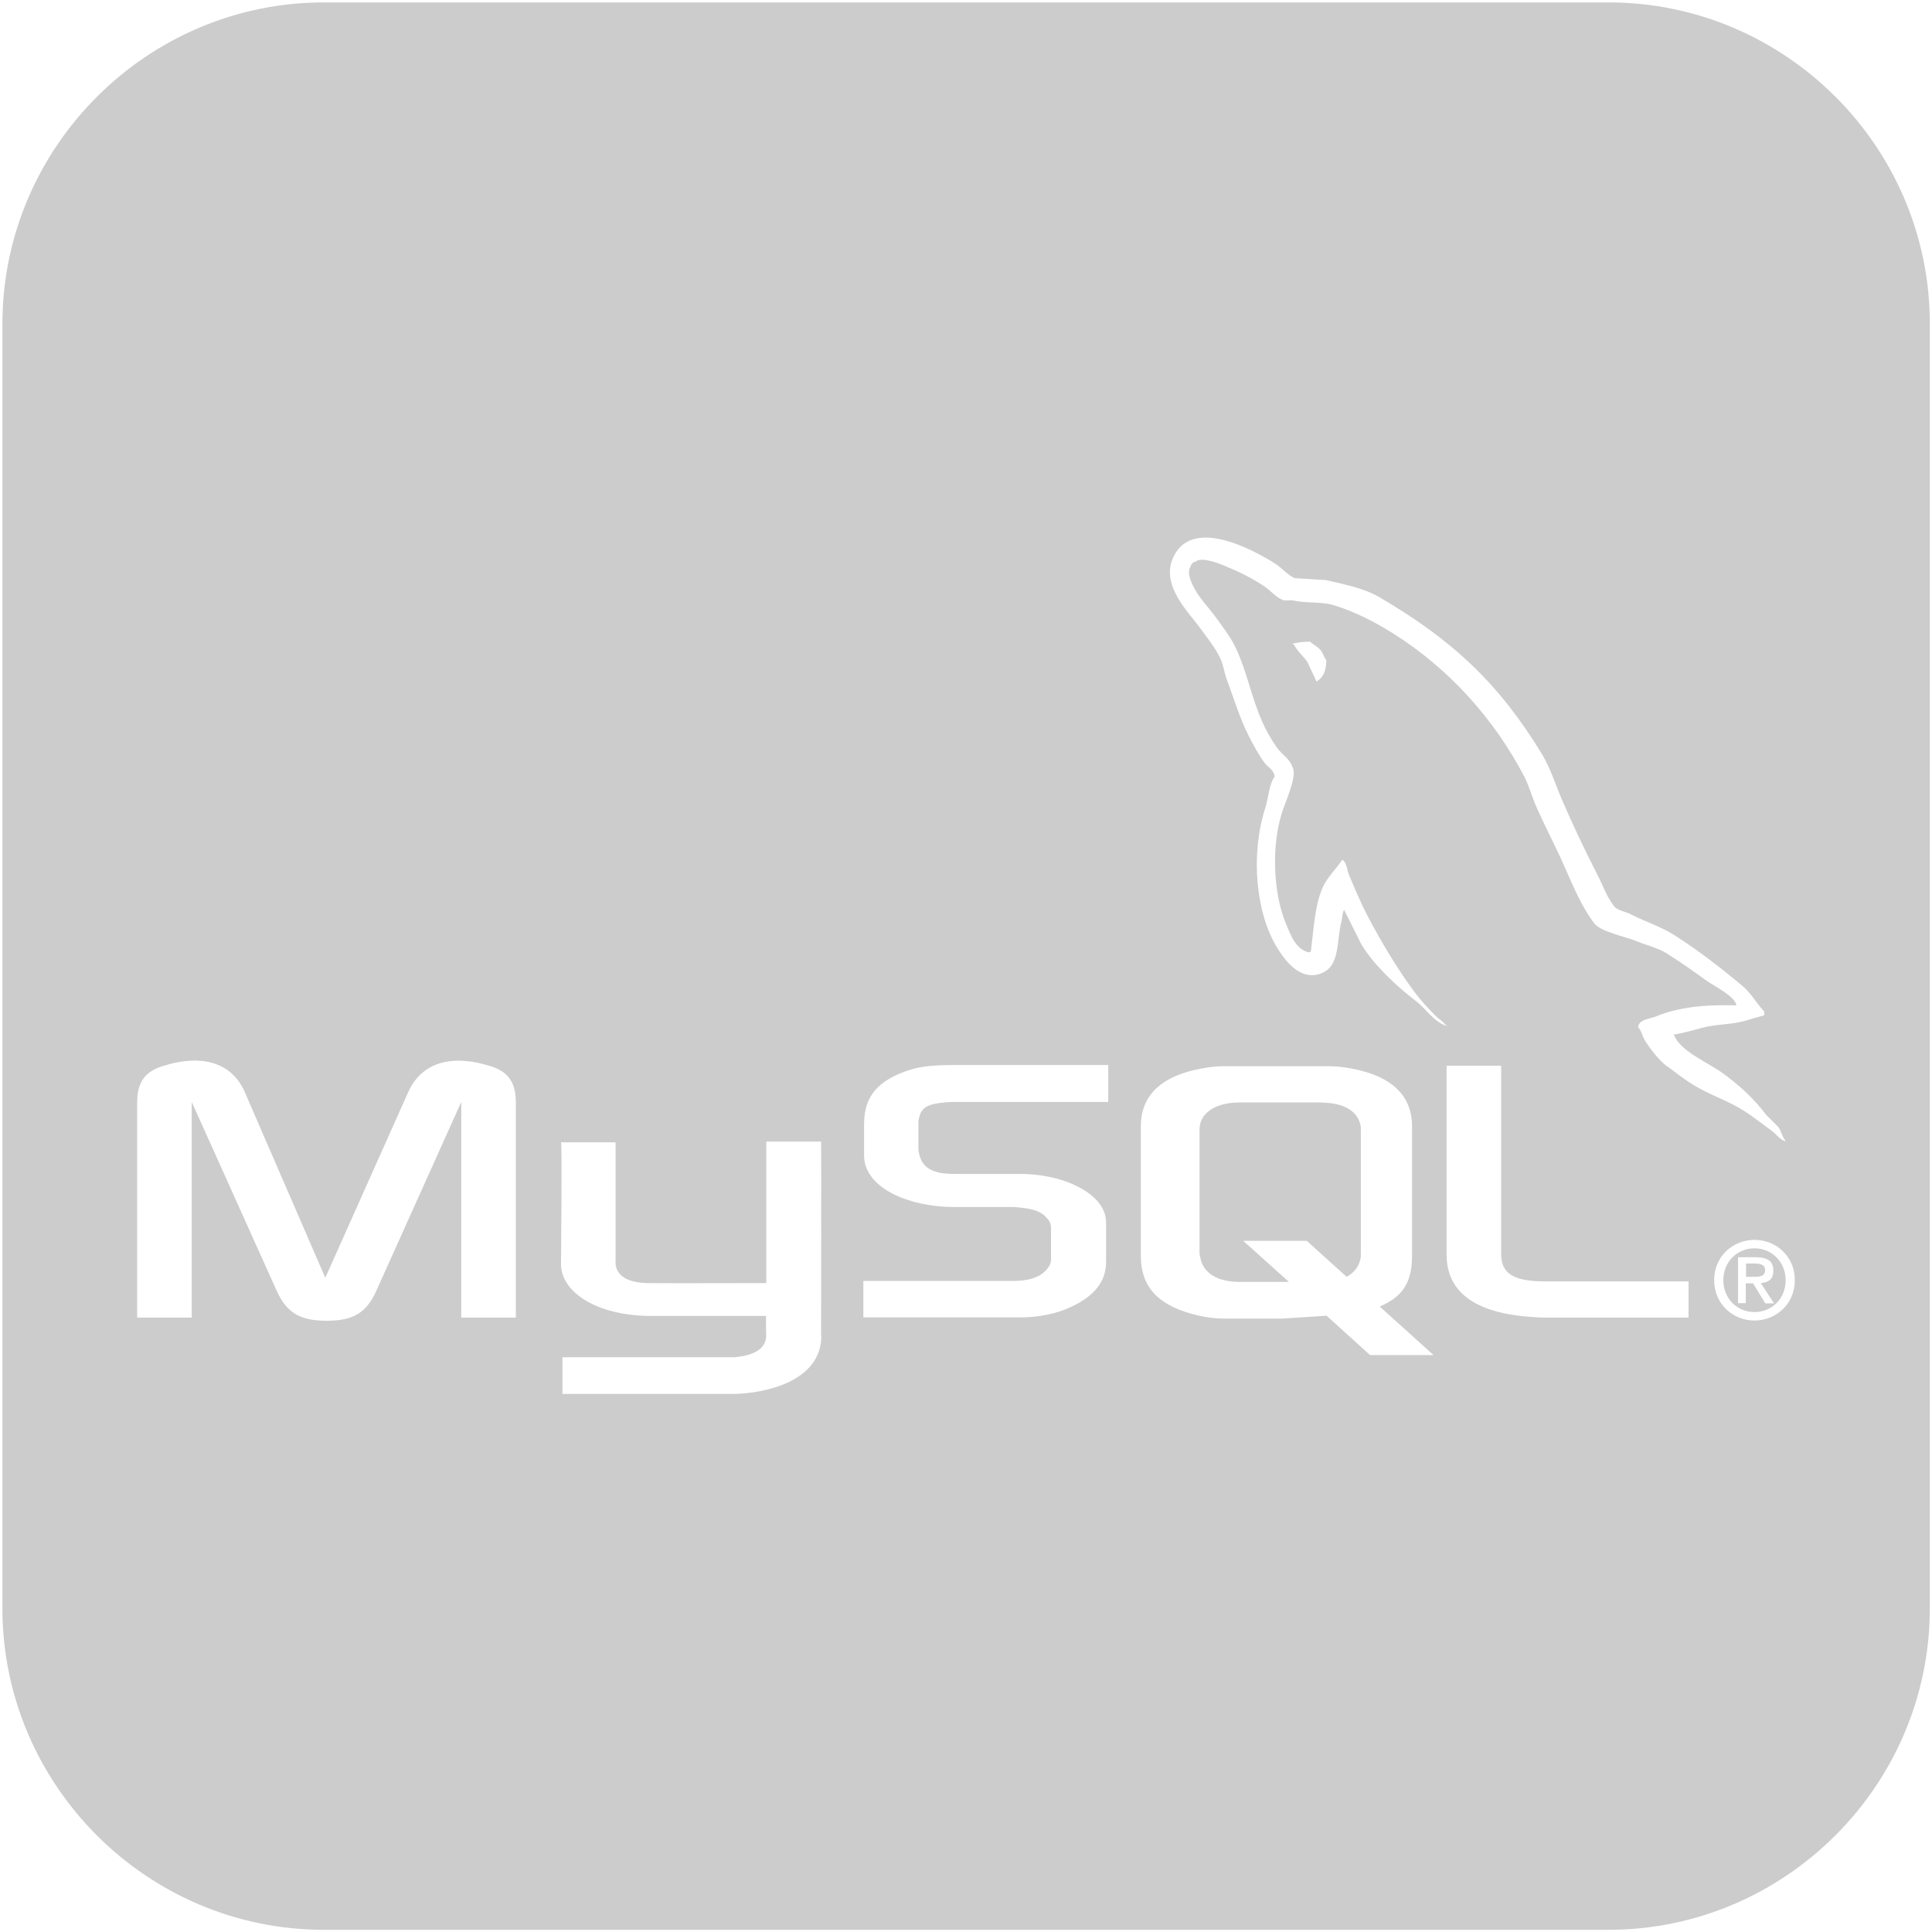
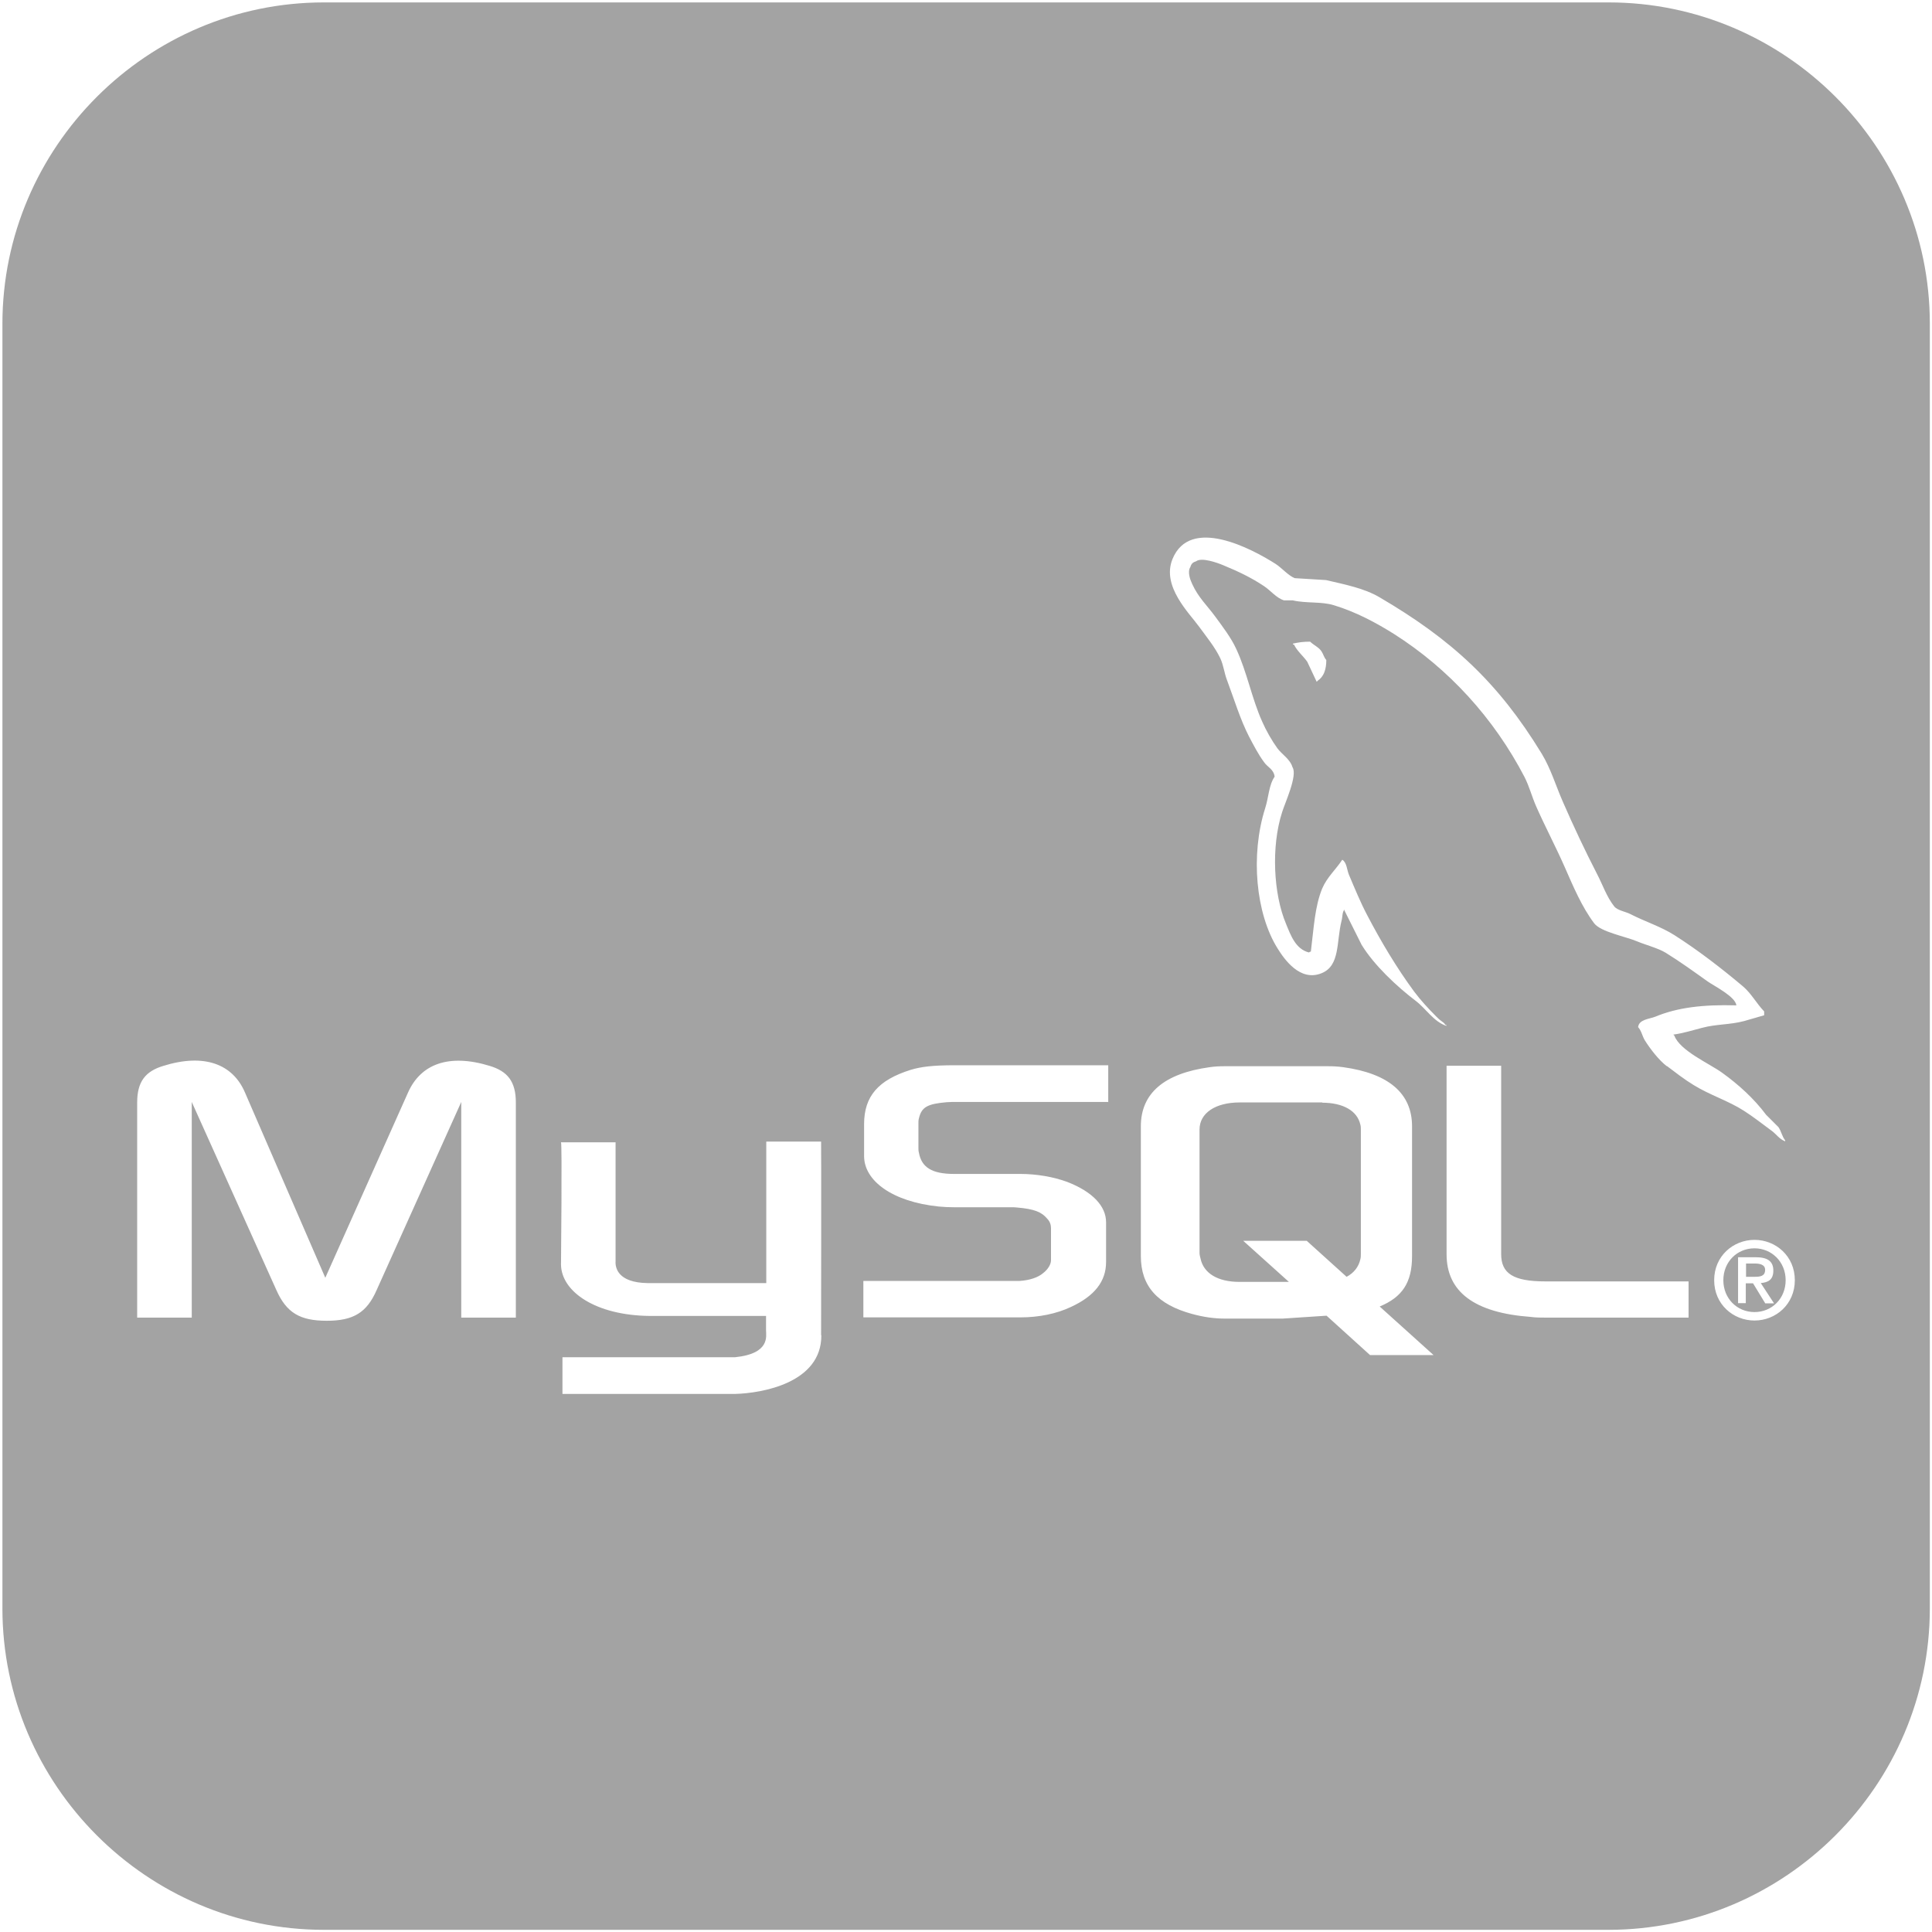
<svg xmlns="http://www.w3.org/2000/svg" id="Layer_1" width="800" height="800" version="1.1" viewBox="0 0 800 800">
  <defs>
    <style>
      .st0 {
        fill: #999;
-         opacity: .5;
+         isolation: isolate;
+         opacity: .9;
      }
    </style>
  </defs>
-   <path class="st0" d="M547.5,456.5h-34.2c-10,0-16.6,4.4-16.6,11.2v51.1c0,.7.2,1.5.4,2.3,1.3,6.2,7.2,9.7,16.1,9.7h20.5l-18.9-17h26.3l16.5,14.9c3-1.6,5-4.1,5.7-7.3.2-.7.2-1.5.2-2.2v-51.5c0-.6,0-1.3-.2-2-1.3-5.8-7.2-9.1-15.9-9.1Z" />
-   <path class="st0" d="M730.9,525.8c0-2.2-2.3-2.6-4.2-2.6h-3.7v5.5h3.4c2.4,0,4.5-.2,4.5-2.9Z" />
-   <path class="st0" d="M666,1H134.1C60.9,1,1,60.9,1,134.1v531.9c0,73.2,59.9,133.1,133.1,133.1h531.9c73.2,0,133.1-59.9,133.1-133.1V134c0-73.2-59.9-133-133-133ZM213.6,545.6h-22.6v-89.3l-35,77.8c-4.1,9.4-9.6,12.8-20.7,12.8s-16.7-3.3-20.9-12.8l-35-77.8v89.3h-22.6v-89.1c0-8.7,3.5-12.9,10.7-15.1,17.2-5.4,28.9-.7,33.9,10.9l33.3,76.8,34.3-76.8c5.2-11.6,16.7-16.2,33.9-10.9,7.2,2.2,10.7,6.4,10.7,15.1v89.1ZM340.1,552.9c.1,19.7-24.4,24-35.8,24.3h-71.4v-15.2c.1,0,71.3,0,71.5,0,14.6-1.5,12.8-8.8,12.8-11.2v-5.9h-48.1c-22.4-.2-36.6-10-36.8-21.2,0-1,.5-50.2,0-50.7h22.6v49.2c-.2,2.7.9,8.9,13.2,9.1,6.3.1,48.8,0,49.2,0v-58.6h0s22.7,0,22.7,0c.1,0,0,79.9,0,80.2ZM458.8,456.3h-64.6c-.7,0-1.5.1-2.2.1-8,.7-10.4,2-11.5,6.7-.2.7-.2,1.3-.2,1.9v10.3c0,.7,0,1.3.2,2,1.1,6.1,5.4,8.8,14.6,8.8h27.4c6.7,0,13.7,1.2,19.4,3.3,10.6,4.1,16.1,10.1,16.1,16.7v16.5c0,8-4.8,14.1-14.6,18.6-5.9,2.8-13.3,4.3-20.9,4.3h-65v-15.1h62.4c.9,0,1.5-.1,2.4-.1,4.3-.3,7.6-1.5,9.6-3.2,2.2-1.7,3.3-3.8,3.3-5.4v-13.2c0-1.4-.4-2.8-1.7-4.1-2.2-2.6-5.2-3.9-12.4-4.5-.7-.1-1.5-.1-2.4-.1h-23.5c-2.2,0-4.3-.1-6.5-.3-19.3-2-30.9-10.7-30.9-20.9v-13.2c0-11.6,5.9-18.3,19.3-22.5,4.3-1.3,9.1-1.9,18.3-1.9h63.5v15.1ZM567.3,561.1l-18-16.3-18.1,1.2h-24.2c-4.1,0-8.5-.6-13.3-1.9-14.4-3.9-21.3-11.5-21.3-24v-53.7c0-13.7,9.6-21.9,28.5-24.5,2-.3,4.1-.4,6.1-.4h42.9c2.2,0,4.1.1,6.3.4,18.9,2.6,28.5,10.9,28.5,24.5v53.7c0,11.1-4.1,17-13.4,20.9l22.3,20.1h-26.3ZM699.2,545.6h-58.9c-2.2,0-4.4-.1-6.5-.3-23.3-1.7-34.8-10.4-34.8-25.9v-78.1h22.6v78c0,8,5,11.3,18.3,11.3h59.3v15.1ZM690.2,441.5c-3.3-2.5-6.9-7.2-9.1-10.7-1.1-1.8-1.4-4-2.8-5.5.4-3.2,4.5-3.3,7.1-4.3,9.1-3.8,19.7-5.1,33.6-4.7-.4-3.6-9-7.9-11.9-9.9-5.6-4-11.4-8.2-17.4-11.9-3.1-1.9-8.5-3.3-11.8-4.7-4.7-2-15.1-3.9-17.8-7.5-5.1-6.8-8.6-15.1-12.2-23.3-3.6-8.2-8.2-16.9-11.9-25.3-1.8-4.2-2.7-7.9-4.7-11.9-12.7-24.4-31.4-44.9-54.1-59.3-7.5-4.7-15.7-9.1-24.9-11.9-5.2-1.6-11.4-.7-17-2h-3.6c-3.1-.9-5.7-4.2-8.3-5.9-5.4-3.6-10.7-6.1-17-8.7-2.4-1-8.8-3.3-11.1-1.6-1.3.4-2,1-2.4,2.4-1.3,2-.1,5.2.8,7.1,2.5,5.5,6.2,8.9,9.5,13.4,3,4.1,6.6,8.8,8.7,13.4,4.5,9.7,6.4,20.4,10.7,30,1.6,3.7,4,7.9,6.3,11.1,1.9,2.6,5.3,4.5,6.3,7.9,2.2,3.4-3.2,14.9-4.3,18.6-4.6,14.2-3.6,33.9,1.6,46.2,2,4.9,4,10.5,9.5,11.9.4-.3.1-.1.8-.4,1.2-9.5,1.6-18.6,4.7-26.1,2-4.7,5.7-7.9,8.3-11.9,1.9,1.1,1.9,4.2,2.8,6.3,2.3,5.4,4.7,11.3,7.5,16.6,5.8,11.1,12.2,21.8,19.4,31.6,2.6,3.5,6,7.2,9.1,10.3,1.3,1.3,2.9,2,3.9,3.6h.4v.4c-5.3-1.8-8.5-7.2-12.6-10.3-7.9-6-17.3-14.8-22.5-23.3-2.4-4.7-4.7-9.5-7.1-14.2v-.4c-1,1.3-.7,2.8-1.2,4.7-2.2,8.7-.5,18.6-8.3,21.7-8.9,3.6-15.4-5.8-18.2-10.3-9-14.4-11.3-38.6-5.1-58.1,1.4-4.3,1.5-9.6,3.9-13-.4-3.1-2.9-3.9-4.3-5.9-2.4-3.2-4.4-7.1-6.3-10.7-3.7-7.2-6.2-15.6-9.1-23.3-1.2-3.1-1.4-6.1-2.8-9.1-2.1-4.5-5.8-9-8.7-13-4.1-5.7-15.7-16.8-11.1-28.1,7.3-17.9,32.8-4.3,42.7,2,2.5,1.6,5.2,4.8,7.9,5.9,4.3.3,8.7.5,13,.8,8.1,1.9,15.8,3.4,22.1,7.1,29.9,17.5,49.2,35.3,67.2,64.8,3.7,6.1,5.7,12.9,8.7,19.8,4.4,10.1,9.3,20.5,14.2,30,2.4,4.6,4,9.5,7.1,13.4,1.3,1.7,4.8,2.2,6.7,3.2,5.8,3,12.7,5.2,18.2,8.7,9.9,6.3,19.6,13.8,28.5,21.3,3.4,2.9,5.6,7.1,8.7,10.3v1.6c-2.8.8-5.5,1.6-8.3,2.4-6.1,1.6-11.4,1.2-17.4,2.8-3.5.9-8,2.3-11.9,2.8.1.1.3.3.4.4,2.3,6.3,14.4,11.5,19.8,15.4,6.8,4.9,13.2,10.7,18.2,17.4,1.7,1.7,3.4,3.4,5.1,5.1,1.2,1.7,1.5,3.9,2.8,5.5v.4c-2.4-.9-3.7-3-5.5-4.3-3.8-2.8-7.6-5.8-11.5-8.3-6.5-4.2-14.1-6.5-20.9-10.7-3.8-2.3-7.5-5.2-11.1-7.9ZM549.2,273.2c0,4.2-1.1,7-3.6,8.7-.1.1-.3.3-.4.4-1.3-2.8-2.6-5.5-3.9-8.3-1.7-2.4-4.1-4.3-5.5-7.1h-.4v-.4c2.2-.5,4.2-.8,7.1-.8,1.4,1.4,3.6,2.3,4.7,4,.8,1.2,1,2.5,2,3.6ZM726.5,546.8c-8.8,0-16.7-6.7-16.7-16.7s7.9-16.7,16.7-16.7,16.7,6.7,16.7,16.7-7.9,16.7-16.7,16.7Z" />
-   <path class="st0" d="M726.5,516.9c-7.2,0-12.9,5.6-12.9,13.2s5.7,13.2,12.9,13.2c7.2,0,12.9-5.6,12.9-13.2s-5.8-13.2-12.9-13.2ZM730.9,539.6l-5-8.2h-3v8.2h-3.2v-19h7.4c4.7,0,7.2,1.6,7.2,5.5s-2.2,4.9-5.2,5.2l5.5,8.4h-3.7Z" />
+   <path class="st0" d="M547.5,456.5h-34.2c-10,0-16.6,4.4-16.6,11.2v51.1c0,.7.2,1.5.4,2.3,1.3,6.2,7.2,9.7,16.1,9.7h20.5l-18.9-17h26.3l16.5,14.9c3-1.6,5-4.1,5.7-7.3.2-.7.2-1.5.2-2.2v-51.5c0-.6,0-1.3-.2-2-1.3-5.8-7.2-9.1-15.9-9.1h.1ZM730.9,525.8c0-2.2-2.3-2.6-4.2-2.6h-3.7v5.5h3.4c2.4,0,4.5-.2,4.5-2.9ZM666,1H134.1C60.9,1,1,60.9,1,134.1v531.9c0,73.2,59.9,133.1,133.1,133.1h531.9c73.2,0,133.1-59.9,133.1-133.1V134c0-73.2-59.9-133-133-133h0ZM213.6,545.6h-22.6v-89.3l-35,77.8c-4.1,9.4-9.6,12.8-20.7,12.8s-16.7-3.3-20.9-12.8l-35-77.8v89.3h-22.6v-89.1c0-8.7,3.5-12.9,10.7-15.1,17.2-5.4,28.9-.7,33.9,10.9l33.3,76.8,34.3-76.8c5.2-11.6,16.7-16.2,33.9-10.9,7.2,2.2,10.7,6.4,10.7,15.1v89.1h0ZM340.1,552.9c.1,19.7-24.4,24-35.8,24.3h-71.4v-15.2h71.5c14.6-1.5,12.8-8.8,12.8-11.2v-5.9h-48.1c-22.4-.2-36.6-10-36.8-21.2,0-1,.5-50.2,0-50.7h22.6v49.2c-.2,2.7.9,8.9,13.2,9.1,6.3,0,48.8,0,49.2,0v-58.6h22.7c.1,0,0,79.9,0,80.2h0ZM458.8,456.3h-64.6c-.7,0-1.5.1-2.2.1-8,.7-10.4,2-11.5,6.7-.2.7-.2,1.3-.2,1.9v10.3c0,.7,0,1.3.2,2,1.1,6.1,5.4,8.8,14.6,8.8h27.4c6.7,0,13.7,1.2,19.4,3.3,10.6,4.1,16.1,10.1,16.1,16.7v16.5c0,8-4.8,14.1-14.6,18.6-5.9,2.8-13.3,4.3-20.9,4.3h-65v-15.1h62.4c.9,0,1.5,0,2.4,0,4.3-.3,7.6-1.5,9.6-3.2,2.2-1.7,3.3-3.8,3.3-5.4v-13.2c0-1.4-.4-2.8-1.7-4.1-2.2-2.6-5.2-3.9-12.4-4.5-.7-.1-1.5-.1-2.4-.1h-23.5c-2.2,0-4.3-.1-6.5-.3-19.3-2-30.9-10.7-30.9-20.9v-13.2c0-11.6,5.9-18.3,19.3-22.5,4.3-1.3,9.1-1.9,18.3-1.9h63.5v15.3ZM567.3,561.1l-18-16.3-18.1,1.2h-24.2c-4.1,0-8.5-.6-13.3-1.9-14.4-3.9-21.3-11.5-21.3-24v-53.7c0-13.7,9.6-21.9,28.5-24.5,2-.3,4.1-.4,6.1-.4h42.9c2.2,0,4.1.1,6.3.4,18.9,2.6,28.5,10.9,28.5,24.5v53.7c0,11.1-4.1,17-13.4,20.9l22.3,20.1h-26.3ZM699.2,545.6h-58.9c-2.2,0-4.4,0-6.5-.3-23.3-1.7-34.8-10.4-34.8-25.9v-78.1h22.6v78c0,8,5,11.3,18.3,11.3h59.3v15.1h0ZM690.2,441.5c-3.3-2.5-6.9-7.2-9.1-10.7-1.1-1.8-1.4-4-2.8-5.5.4-3.2,4.5-3.3,7.1-4.3,9.1-3.8,19.7-5.1,33.6-4.7-.4-3.6-9-7.9-11.9-9.9-5.6-4-11.4-8.2-17.4-11.9-3.1-1.9-8.5-3.3-11.8-4.7-4.7-2-15.1-3.9-17.8-7.5-5.1-6.8-8.6-15.1-12.2-23.3-3.6-8.2-8.2-16.9-11.9-25.3-1.8-4.2-2.7-7.9-4.7-11.9-12.7-24.4-31.4-44.9-54.1-59.3-7.5-4.7-15.7-9.1-24.9-11.9-5.2-1.6-11.4-.7-17-2h-3.6c-3.1-.9-5.7-4.2-8.3-5.9-5.4-3.6-10.7-6.1-17-8.7-2.4-1-8.8-3.3-11.1-1.6-1.3.4-2,1-2.4,2.4-1.3,2-.1,5.2.8,7.1,2.5,5.5,6.2,8.9,9.5,13.4,3,4.1,6.6,8.8,8.7,13.4,4.5,9.7,6.4,20.4,10.7,30,1.6,3.7,4,7.9,6.3,11.1,1.9,2.6,5.3,4.5,6.3,7.9,2.2,3.4-3.2,14.9-4.3,18.6-4.6,14.2-3.6,33.9,1.6,46.2,2,4.9,4,10.5,9.5,11.9.4-.3,0-.1.8-.4,1.2-9.5,1.6-18.6,4.7-26.1,2-4.7,5.7-7.9,8.3-11.9,1.9,1.1,1.9,4.2,2.8,6.3,2.3,5.4,4.7,11.3,7.5,16.6,5.8,11.1,12.2,21.8,19.4,31.6,2.6,3.5,6,7.2,9.1,10.3s2.9,2,3.9,3.6h.4v.4c-5.3-1.8-8.5-7.2-12.6-10.3-7.9-6-17.3-14.8-22.5-23.3-2.4-4.7-4.7-9.5-7.1-14.2v-.4c-1,1.3-.7,2.8-1.2,4.7-2.2,8.7-.5,18.6-8.3,21.7-8.9,3.6-15.4-5.8-18.2-10.3-9-14.4-11.3-38.6-5.1-58.1,1.4-4.3,1.5-9.6,3.9-13-.4-3.1-2.9-3.9-4.3-5.9-2.4-3.2-4.4-7.1-6.3-10.7-3.7-7.2-6.2-15.6-9.1-23.3-1.2-3.1-1.4-6.1-2.8-9.1-2.1-4.5-5.8-9-8.7-13-4.1-5.7-15.7-16.8-11.1-28.1,7.3-17.9,32.8-4.3,42.7,2,2.5,1.6,5.2,4.8,7.9,5.9,4.3.3,8.7.5,13,.8,8.1,1.9,15.8,3.4,22.1,7.1,29.9,17.5,49.2,35.3,67.2,64.8,3.7,6.1,5.7,12.9,8.7,19.8,4.4,10.1,9.3,20.5,14.2,30,2.4,4.6,4,9.5,7.1,13.4,1.3,1.7,4.8,2.2,6.7,3.2,5.8,3,12.7,5.2,18.2,8.7,9.9,6.3,19.6,13.8,28.5,21.3,3.4,2.9,5.6,7.1,8.7,10.3v1.6c-2.8.8-5.5,1.6-8.3,2.4-6.1,1.6-11.4,1.2-17.4,2.8-3.5.9-8,2.3-11.9,2.8,0,.1.3.3.4.4,2.3,6.3,14.4,11.5,19.8,15.4,6.8,4.9,13.2,10.7,18.2,17.4,1.7,1.7,3.4,3.4,5.1,5.1,1.2,1.7,1.5,3.9,2.8,5.5v.4c-2.4-.9-3.7-3-5.5-4.3-3.8-2.8-7.6-5.8-11.5-8.3-6.5-4.2-14.1-6.5-20.9-10.7-3.8-2.3-7.5-5.2-11.1-7.9h0ZM549.2,273.2c0,4.2-1.1,7-3.6,8.7,0,.1-.3.3-.4.4-1.3-2.8-2.6-5.5-3.9-8.3-1.7-2.4-4.1-4.3-5.5-7.1h-.4v-.4c2.2-.5,4.2-.8,7.1-.8,1.4,1.4,3.6,2.3,4.7,4,.8,1.2,1,2.5,2,3.6h0ZM726.5,546.8c-8.8,0-16.7-6.7-16.7-16.7s7.9-16.7,16.7-16.7,16.7,6.7,16.7,16.7-7.9,16.7-16.7,16.7ZM726.5,516.9c-7.2,0-12.9,5.6-12.9,13.2s5.7,13.2,12.9,13.2,12.9-5.6,12.9-13.2-5.8-13.2-12.9-13.2ZM730.9,539.6l-5-8.2h-3v8.2h-3.2v-19h7.4c4.7,0,7.2,1.6,7.2,5.5s-2.2,4.9-5.2,5.2l5.5,8.4h-3.7Z" />
</svg>
